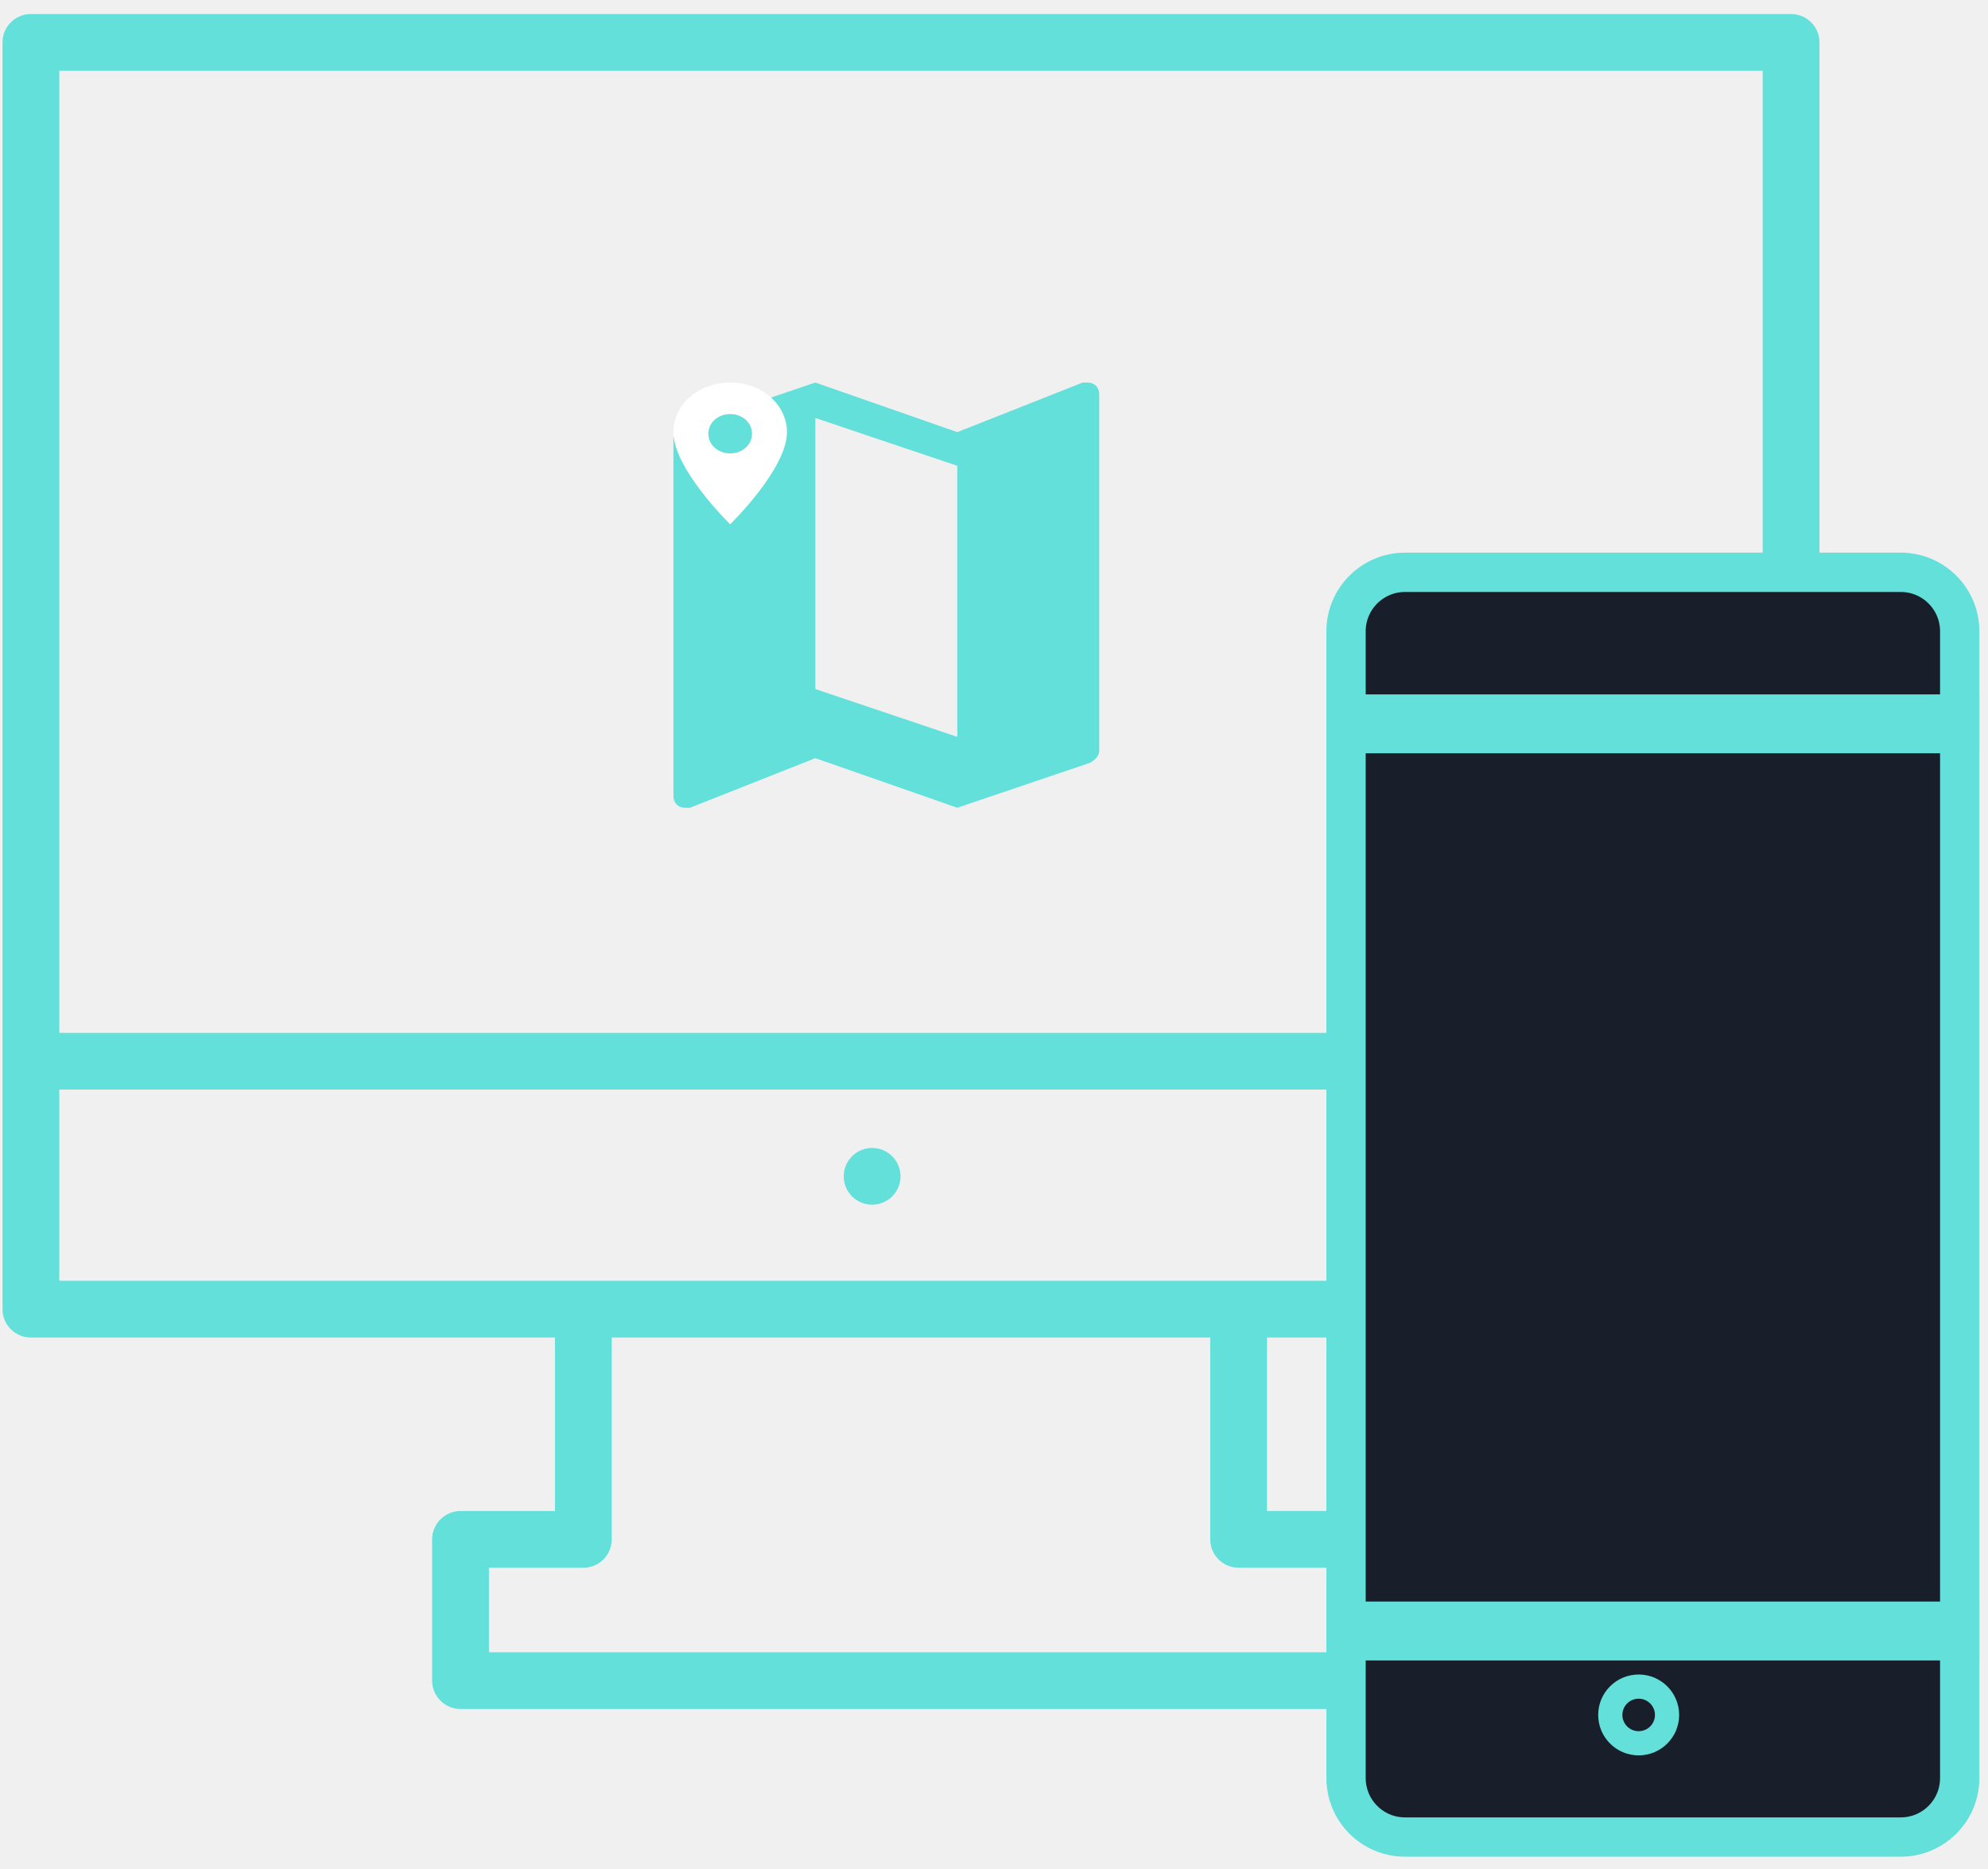
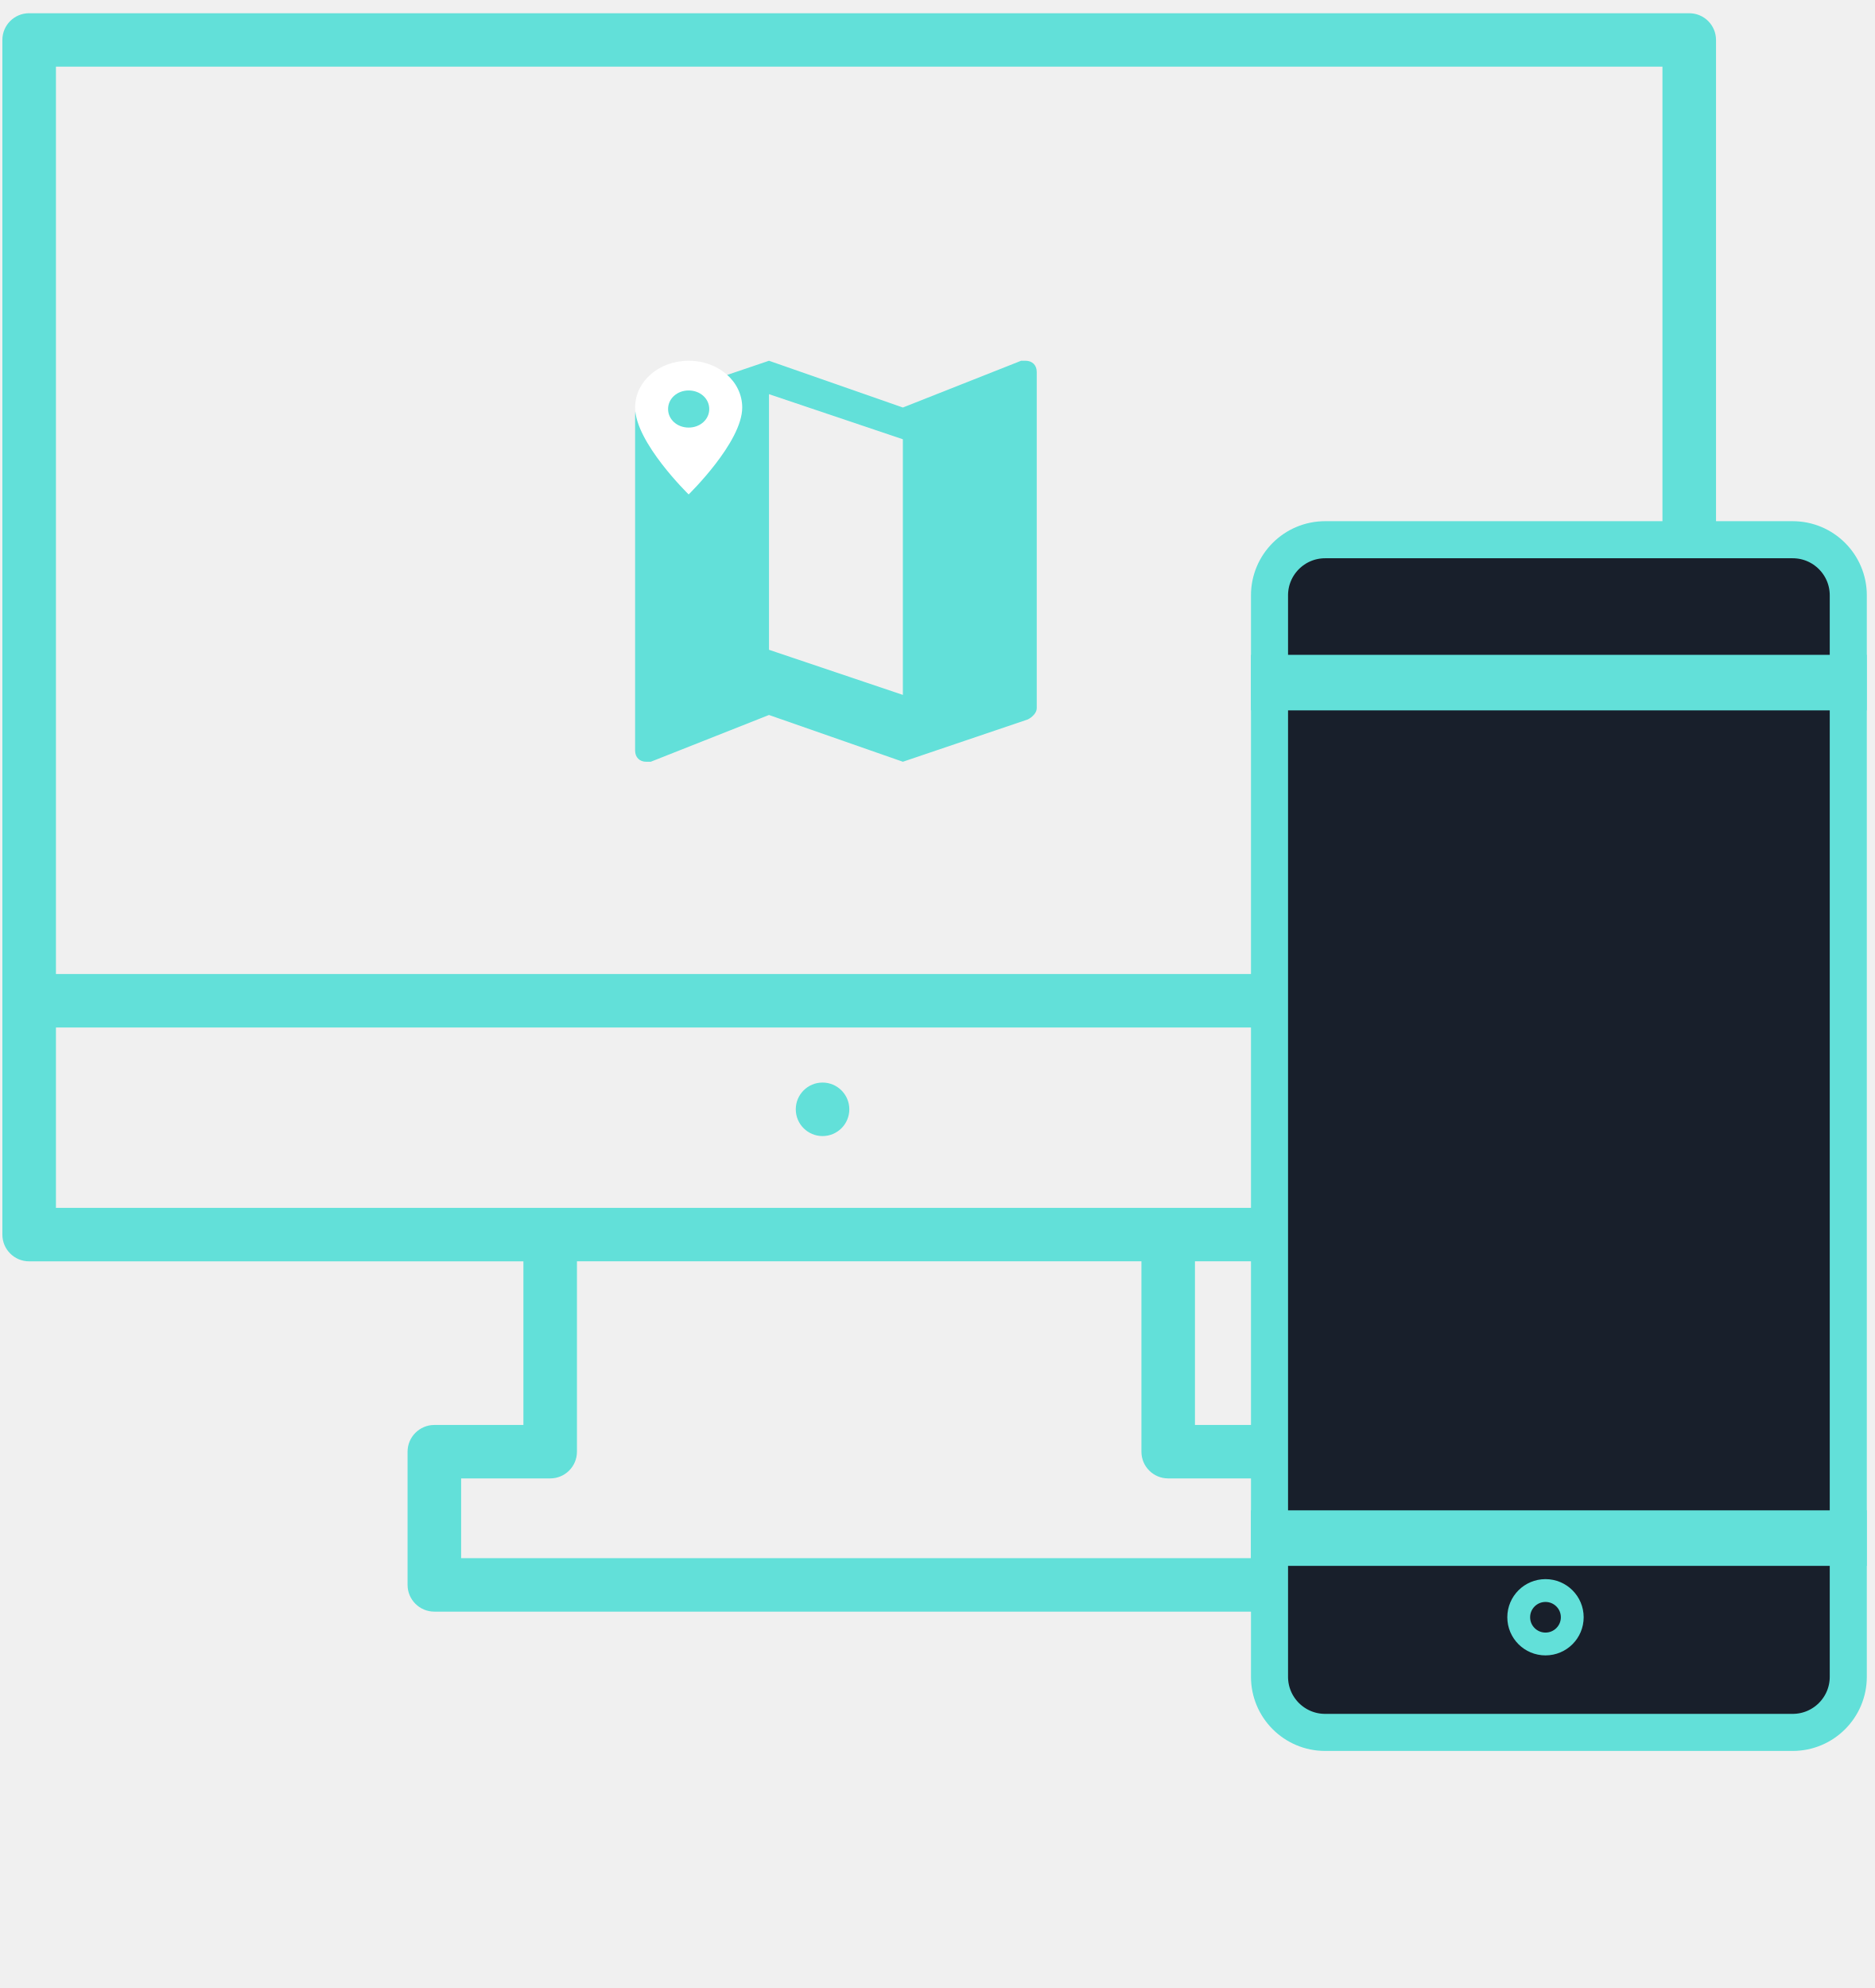
- <svg xmlns="http://www.w3.org/2000/svg" width="83" height="78">
+ <svg xmlns="http://www.w3.org/2000/svg" width="83" height="88">
  <g fill="none" fill-rule="evenodd">
    <path d="M2.476 53.466h71.117v-7.983H2.476v7.983zm49.237 11.977h3.943v3.529H20.413v-3.529h3.942c.656 0 1.185-.529 1.185-1.183v-8.427h24.988v8.427c0 .654.53 1.183 1.185 1.183zM2.476 43.116h71.117V2.95H2.476v40.165zM1.29.585C.635.585.105 1.114.105 1.768V54.65c0 .655.53 1.184 1.185 1.184h21.88v7.243h-3.943c-.655 0-1.185.532-1.185 1.184v5.895c0 .652.53 1.184 1.185 1.184h37.615c.654 0 1.185-.532 1.185-1.184V64.26c0-.652-.531-1.184-1.185-1.184h-3.944v-7.243h21.88c.655 0 1.186-.53 1.186-1.184V1.77c0-.655-.531-1.184-1.185-1.184H1.29z" fill="#62E0D9" />
    <path d="M36.412 47.92c-.654 0-1.185.53-1.185 1.184a1.185 1.185 0 0 0 2.37 0c0-.653-.531-1.184-1.185-1.184" fill="#62E0D9" />
    <g transform="translate(55.377 23.07)" stroke="#62E0D9">
      <rect stroke-width="1.641" fill="#181F2B" x=".821" y=".821" width="25.621" height="52.795" rx="2.462" />
      <path stroke-width="1.458" fill="#FFF" d="M.729 6.646h25.803v1H.729zM.729 44.515h25.803v1H.729z" />
      <ellipse stroke-width="1.01" cx="13.038" cy="48.519" rx="1.185" ry="1.183" />
    </g>
    <g>
      <path d="M45.4 15.969h-.197l-5.235 2.07-5.927-2.07-5.531 1.874c-.198.098-.395.197-.395.493v14.89c0 .297.197.494.494.494h.197l5.235-2.071 5.927 2.07 5.531-1.873c.198-.099.395-.296.395-.493V16.462c0-.296-.197-.493-.494-.493zM39.968 30.76l-5.927-1.997V17.448l5.927 1.997v11.316z" fill="#62E0D9" />
      <path d="M30.485 15.969c-1.32 0-2.37.917-2.37 2.07 0 1.54 2.37 3.847 2.37 3.847s2.371-2.308 2.371-3.846c0-1.154-1.05-2.071-2.37-2.071zm0 2.958c-.51 0-.911-.361-.911-.821 0-.46.4-.822.911-.822s.912.361.912.822c0 .46-.401.821-.912.821z" fill="#FFF" />
    </g>
  </g>
</svg>
